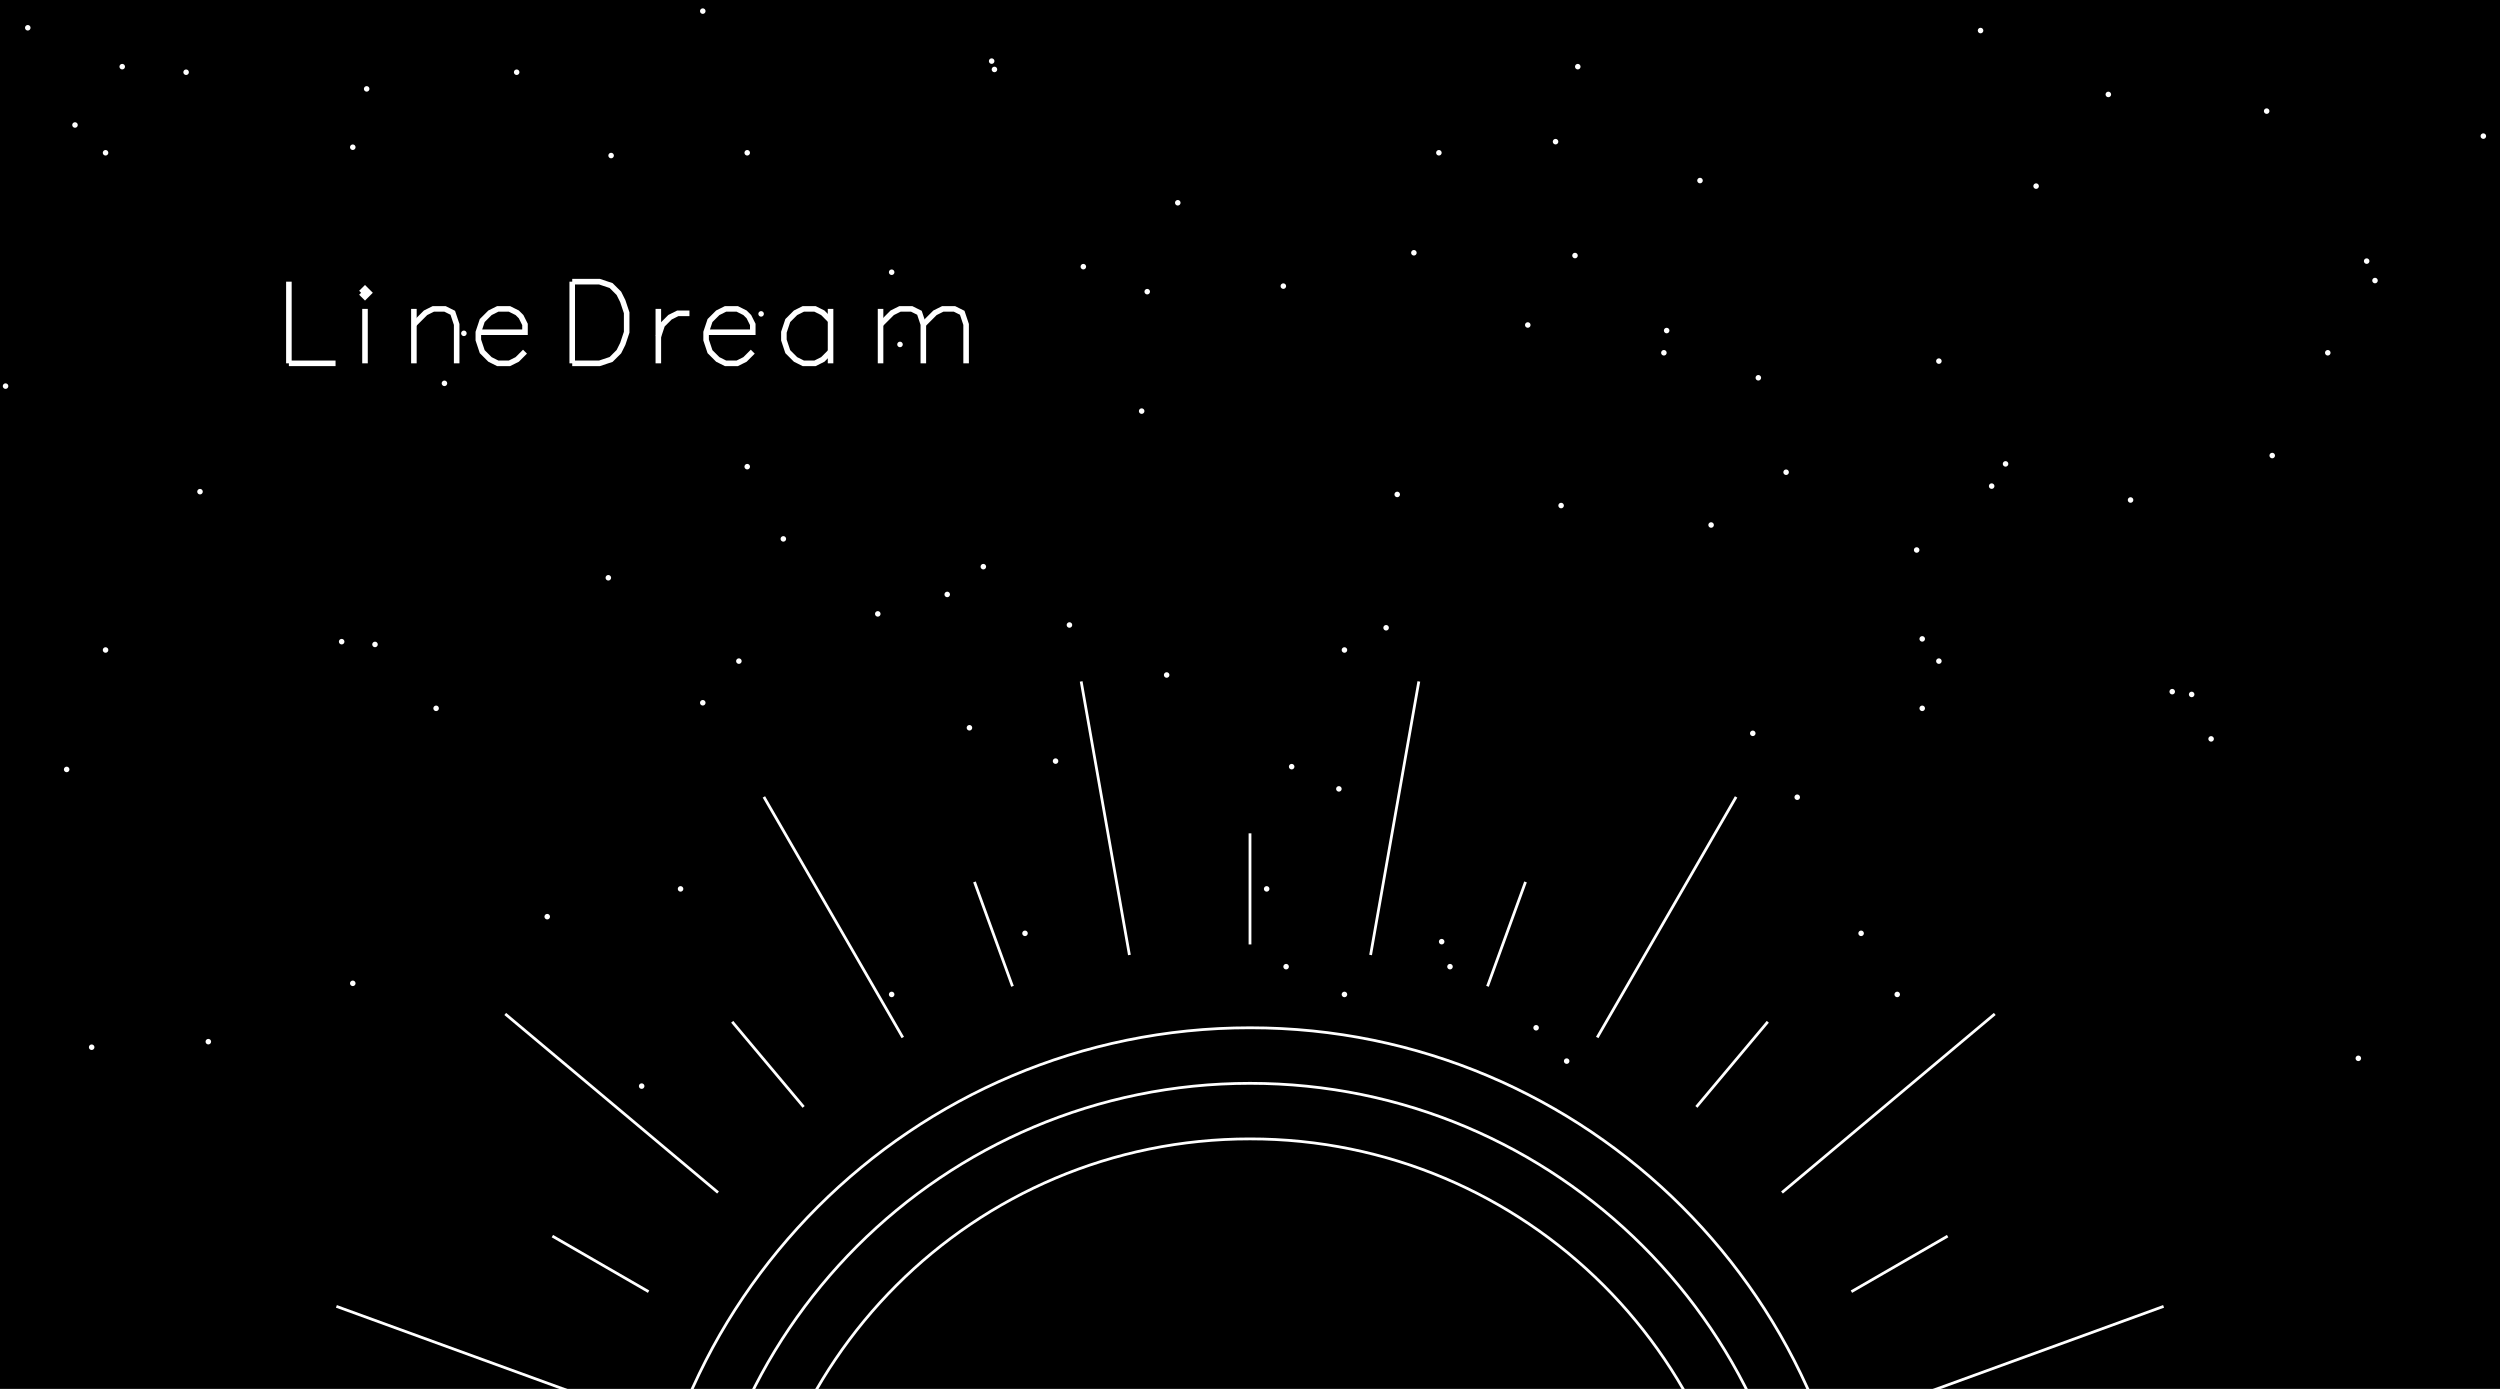
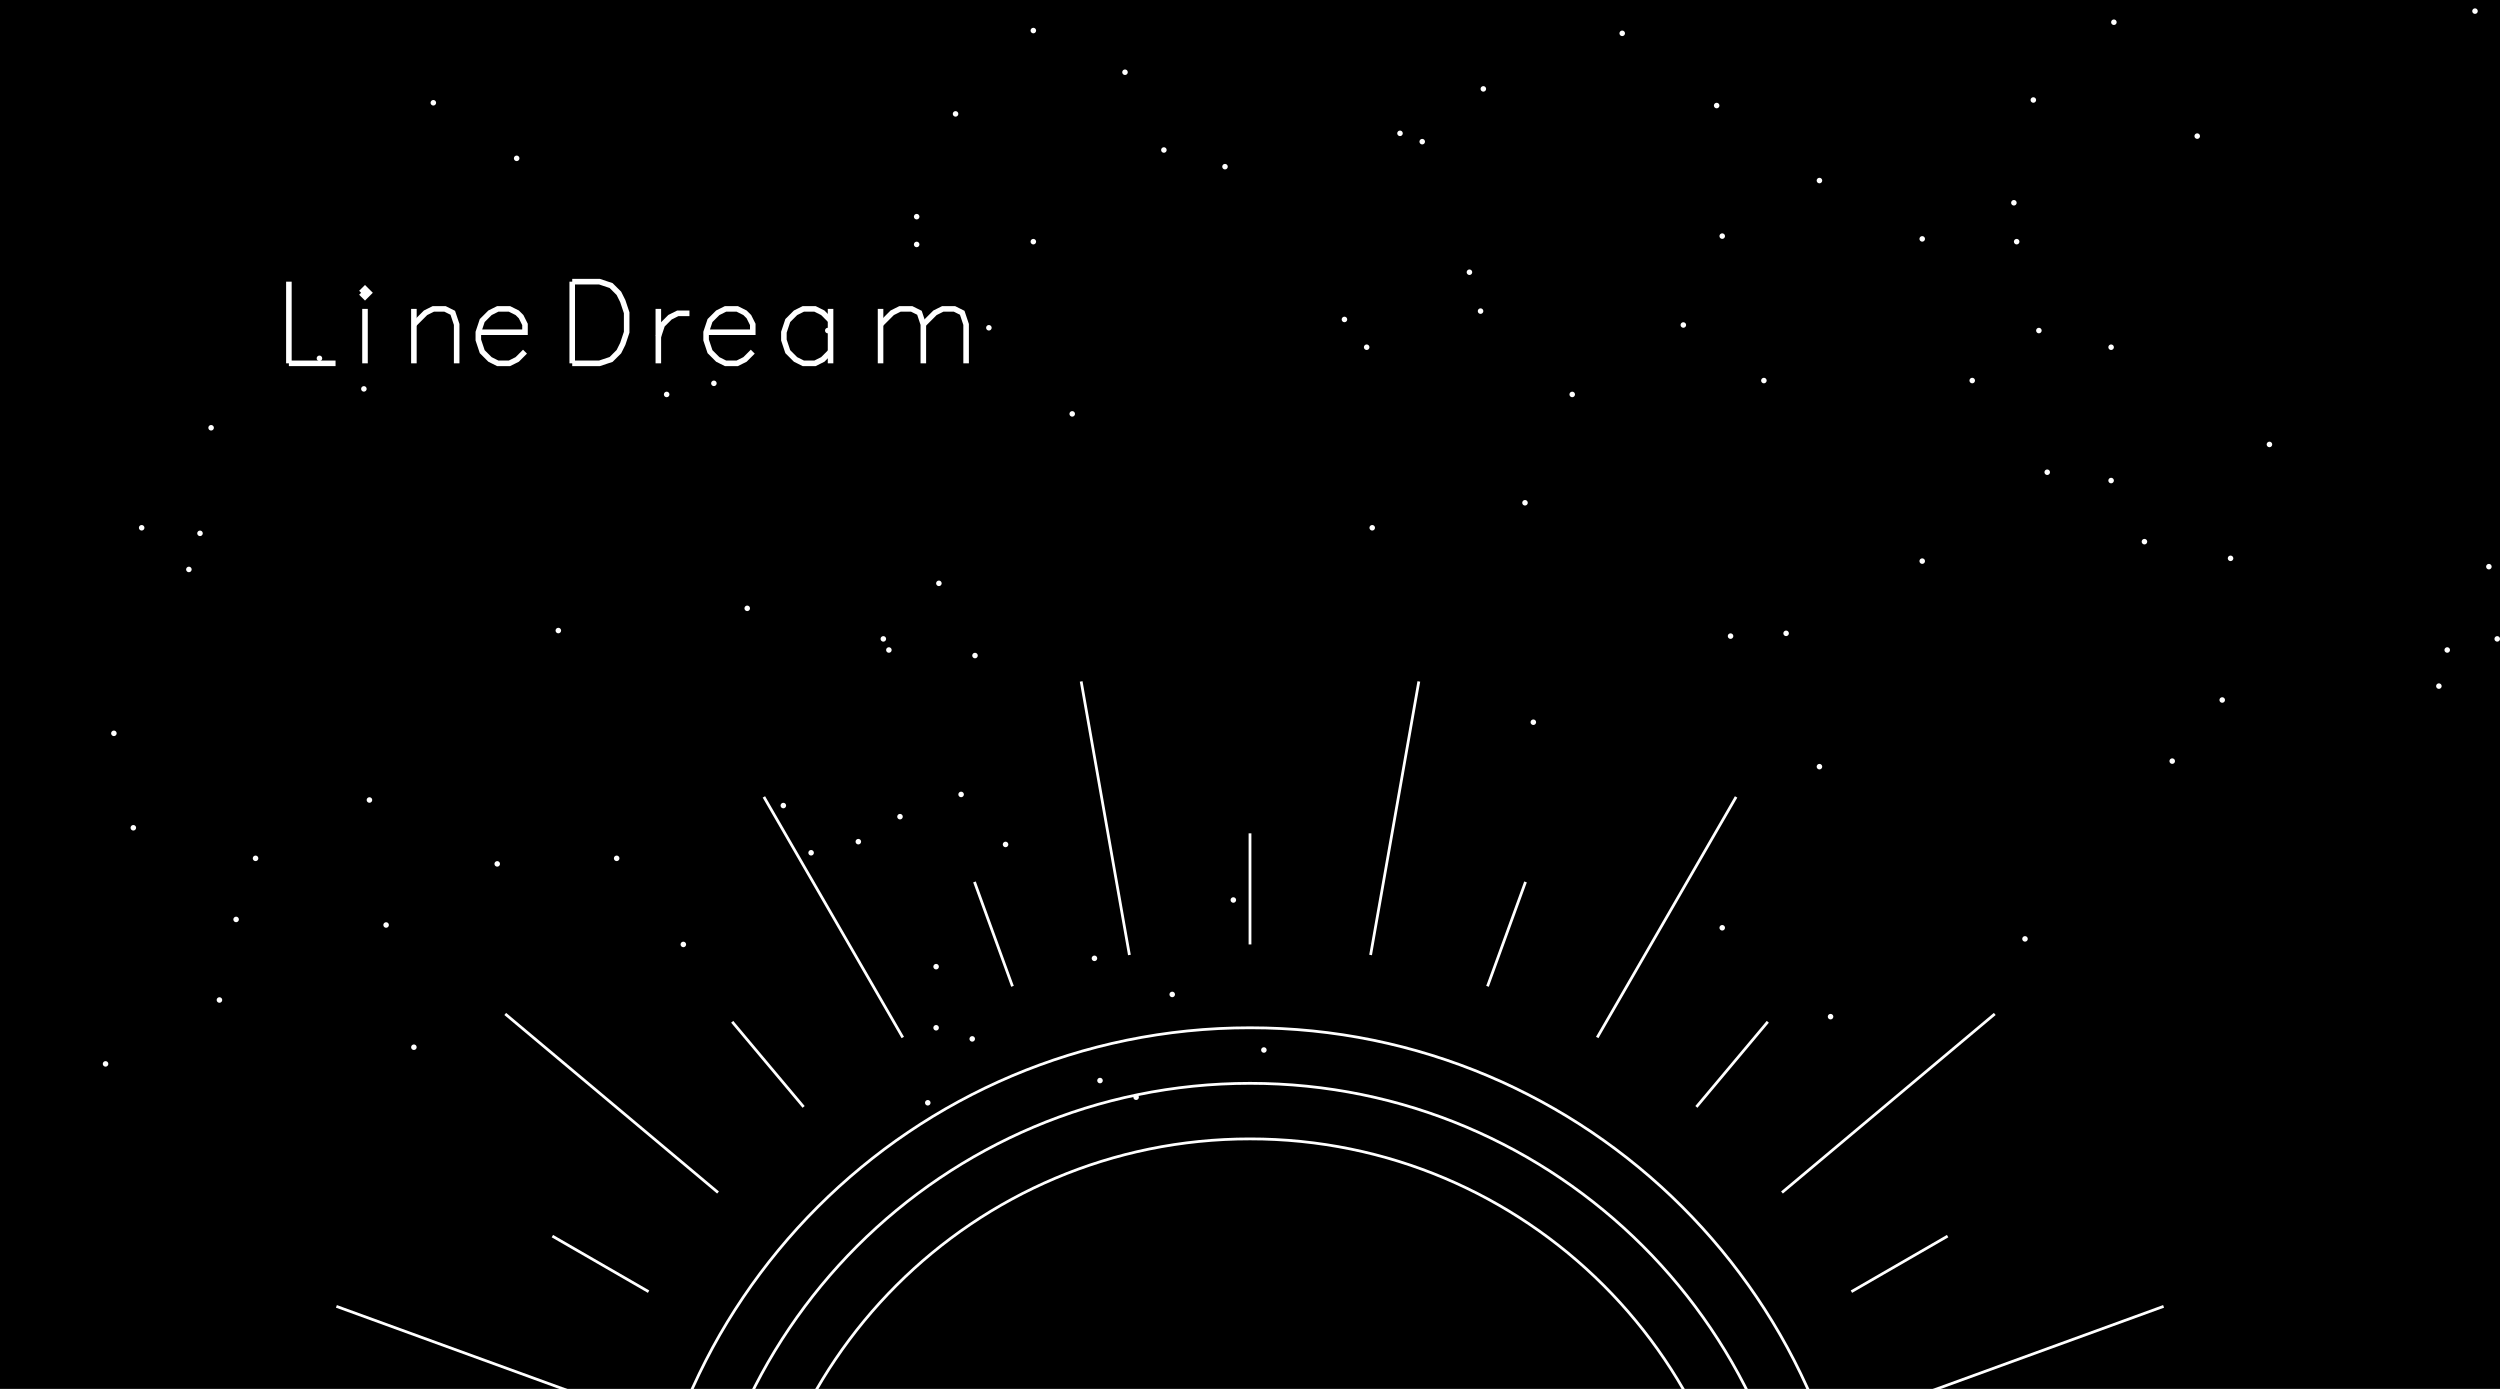
<svg xmlns="http://www.w3.org/2000/svg" width="900mm" height="500mm" viewBox="0 0 900 500">
  <defs>
</defs>
  <rect x="0" y="0" width="100%" height="100%" fill="black" />
-   <ellipse cx="612" cy="65" rx="0.5" ry="0.5" fill="none" stroke="white" stroke-width="1" />
-   <ellipse cx="518" cy="55" rx="0.5" ry="0.5" fill="none" stroke="white" stroke-width="1" />
-   <ellipse cx="562" cy="182" rx="0.5" ry="0.5" fill="none" stroke="white" stroke-width="1" />
-   <ellipse cx="647" cy="287" rx="0.5" ry="0.5" fill="none" stroke="white" stroke-width="1" />
-   <ellipse cx="463" cy="348" rx="0.5" ry="0.5" fill="none" stroke="white" stroke-width="1" />
-   <ellipse cx="465" cy="276" rx="0.5" ry="0.5" fill="none" stroke="white" stroke-width="1" />
-   <ellipse cx="818" cy="164" rx="0.5" ry="0.5" fill="none" stroke="white" stroke-width="1" />
-   <ellipse cx="132" cy="32" rx="0.5" ry="0.5" fill="none" stroke="white" stroke-width="1" />
-   <ellipse cx="849" cy="381" rx="0.5" ry="0.5" fill="none" stroke="white" stroke-width="1" />
-   <ellipse cx="219" cy="208" rx="0.5" ry="0.5" fill="none" stroke="white" stroke-width="1" />
-   <ellipse cx="733" cy="67" rx="0.5" ry="0.5" fill="none" stroke="white" stroke-width="1" />
-   <ellipse cx="33" cy="377" rx="0.5" ry="0.5" fill="none" stroke="white" stroke-width="1" />
-   <ellipse cx="127" cy="354" rx="0.5" ry="0.5" fill="none" stroke="white" stroke-width="1" />
-   <ellipse cx="24" cy="277" rx="0.5" ry="0.5" fill="none" stroke="white" stroke-width="1" />
-   <ellipse cx="567" cy="92" rx="0.5" ry="0.5" fill="none" stroke="white" stroke-width="1" />
-   <ellipse cx="413" cy="105" rx="0.5" ry="0.5" fill="none" stroke="white" stroke-width="1" />
-   <ellipse cx="503" cy="178" rx="0.5" ry="0.5" fill="none" stroke="white" stroke-width="1" />
-   <ellipse cx="2" cy="139" rx="0.5" ry="0.5" fill="none" stroke="white" stroke-width="1" />
-   <ellipse cx="767" cy="180" rx="0.5" ry="0.5" fill="none" stroke="white" stroke-width="1" />
-   <ellipse cx="324" cy="124" rx="0.5" ry="0.5" fill="none" stroke="white" stroke-width="1" />
-   <ellipse cx="789" cy="250" rx="0.5" ry="0.5" fill="none" stroke="white" stroke-width="1" />
-   <ellipse cx="411" cy="148" rx="0.5" ry="0.5" fill="none" stroke="white" stroke-width="1" />
-   <ellipse cx="369" cy="336" rx="0.5" ry="0.5" fill="none" stroke="white" stroke-width="1" />
-   <ellipse cx="456" cy="320" rx="0.5" ry="0.5" fill="none" stroke="white" stroke-width="1" />
-   <ellipse cx="759" cy="34" rx="0.5" ry="0.5" fill="none" stroke="white" stroke-width="1" />
-   <ellipse cx="160" cy="138" rx="0.5" ry="0.5" fill="none" stroke="white" stroke-width="1" />
-   <ellipse cx="509" cy="91" rx="0.5" ry="0.5" fill="none" stroke="white" stroke-width="1" />
-   <ellipse cx="157" cy="255" rx="0.5" ry="0.5" fill="none" stroke="white" stroke-width="1" />
-   <ellipse cx="852" cy="94" rx="0.5" ry="0.5" fill="none" stroke="white" stroke-width="1" />
-   <ellipse cx="692" cy="230" rx="0.5" ry="0.5" fill="none" stroke="white" stroke-width="1" />
-   <ellipse cx="722" cy="167" rx="0.5" ry="0.5" fill="none" stroke="white" stroke-width="1" />
-   <ellipse cx="385" cy="225" rx="0.5" ry="0.5" fill="none" stroke="white" stroke-width="1" />
-   <ellipse cx="253" cy="253" rx="0.5" ry="0.5" fill="none" stroke="white" stroke-width="1" />
-   <ellipse cx="354" cy="204" rx="0.5" ry="0.5" fill="none" stroke="white" stroke-width="1" />
-   <ellipse cx="670" cy="336" rx="0.5" ry="0.5" fill="none" stroke="white" stroke-width="1" />
-   <ellipse cx="231" cy="391" rx="0.5" ry="0.5" fill="none" stroke="white" stroke-width="1" />
-   <ellipse cx="253" cy="4" rx="0.5" ry="0.5" fill="none" stroke="white" stroke-width="1" />
-   <ellipse cx="522" cy="348" rx="0.5" ry="0.5" fill="none" stroke="white" stroke-width="1" />
-   <ellipse cx="564" cy="382" rx="0.5" ry="0.5" fill="none" stroke="white" stroke-width="1" />
-   <ellipse cx="519" cy="339" rx="0.5" ry="0.5" fill="none" stroke="white" stroke-width="1" />
-   <ellipse cx="245" cy="320" rx="0.5" ry="0.5" fill="none" stroke="white" stroke-width="1" />
-   <ellipse cx="380" cy="274" rx="0.5" ry="0.5" fill="none" stroke="white" stroke-width="1" />
-   <ellipse cx="135" cy="232" rx="0.5" ry="0.5" fill="none" stroke="white" stroke-width="1" />
-   <ellipse cx="894" cy="49" rx="0.5" ry="0.5" fill="none" stroke="white" stroke-width="1" />
-   <ellipse cx="796" cy="266" rx="0.5" ry="0.5" fill="none" stroke="white" stroke-width="1" />
-   <ellipse cx="698" cy="130" rx="0.5" ry="0.5" fill="none" stroke="white" stroke-width="1" />
-   <ellipse cx="816" cy="40" rx="0.5" ry="0.5" fill="none" stroke="white" stroke-width="1" />
-   <ellipse cx="560" cy="51" rx="0.5" ry="0.5" fill="none" stroke="white" stroke-width="1" />
-   <ellipse cx="855" cy="101" rx="0.5" ry="0.5" fill="none" stroke="white" stroke-width="1" />
-   <ellipse cx="316" cy="221" rx="0.5" ry="0.5" fill="none" stroke="white" stroke-width="1" />
-   <ellipse cx="683" cy="358" rx="0.5" ry="0.5" fill="none" stroke="white" stroke-width="1" />
-   <ellipse cx="690" cy="198" rx="0.5" ry="0.5" fill="none" stroke="white" stroke-width="1" />
-   <ellipse cx="357" cy="22" rx="0.5" ry="0.5" fill="none" stroke="white" stroke-width="1" />
-   <ellipse cx="269" cy="168" rx="0.5" ry="0.5" fill="none" stroke="white" stroke-width="1" />
-   <ellipse cx="643" cy="170" rx="0.5" ry="0.5" fill="none" stroke="white" stroke-width="1" />
-   <ellipse cx="838" cy="127" rx="0.5" ry="0.5" fill="none" stroke="white" stroke-width="1" />
-   <ellipse cx="167" cy="120" rx="0.5" ry="0.5" fill="none" stroke="white" stroke-width="1" />
-   <ellipse cx="782" cy="249" rx="0.5" ry="0.5" fill="none" stroke="white" stroke-width="1" />
-   <ellipse cx="72" cy="177" rx="0.5" ry="0.5" fill="none" stroke="white" stroke-width="1" />
-   <ellipse cx="67" cy="26" rx="0.5" ry="0.5" fill="none" stroke="white" stroke-width="1" />
-   <ellipse cx="692" cy="255" rx="0.5" ry="0.5" fill="none" stroke="white" stroke-width="1" />
-   <ellipse cx="27" cy="45" rx="0.5" ry="0.5" fill="none" stroke="white" stroke-width="1" />
-   <ellipse cx="38" cy="234" rx="0.5" ry="0.5" fill="none" stroke="white" stroke-width="1" />
-   <ellipse cx="266" cy="238" rx="0.5" ry="0.5" fill="none" stroke="white" stroke-width="1" />
-   <ellipse cx="197" cy="330" rx="0.5" ry="0.5" fill="none" stroke="white" stroke-width="1" />
-   <ellipse cx="484" cy="234" rx="0.5" ry="0.5" fill="none" stroke="white" stroke-width="1" />
-   <ellipse cx="568" cy="24" rx="0.5" ry="0.5" fill="none" stroke="white" stroke-width="1" />
-   <ellipse cx="282" cy="194" rx="0.5" ry="0.5" fill="none" stroke="white" stroke-width="1" />
-   <ellipse cx="321" cy="358" rx="0.5" ry="0.5" fill="none" stroke="white" stroke-width="1" />
-   <ellipse cx="341" cy="214" rx="0.5" ry="0.5" fill="none" stroke="white" stroke-width="1" />
-   <ellipse cx="484" cy="358" rx="0.5" ry="0.5" fill="none" stroke="white" stroke-width="1" />
-   <ellipse cx="123" cy="231" rx="0.5" ry="0.5" fill="none" stroke="white" stroke-width="1" />
-   <ellipse cx="717" cy="175" rx="0.5" ry="0.5" fill="none" stroke="white" stroke-width="1" />
-   <ellipse cx="274" cy="113" rx="0.5" ry="0.5" fill="none" stroke="white" stroke-width="1" />
-   <ellipse cx="550" cy="117" rx="0.5" ry="0.5" fill="none" stroke="white" stroke-width="1" />
-   <ellipse cx="349" cy="262" rx="0.5" ry="0.5" fill="none" stroke="white" stroke-width="1" />
-   <ellipse cx="698" cy="238" rx="0.5" ry="0.5" fill="none" stroke="white" stroke-width="1" />
-   <ellipse cx="186" cy="26" rx="0.5" ry="0.5" fill="none" stroke="white" stroke-width="1" />
-   <ellipse cx="499" cy="226" rx="0.5" ry="0.5" fill="none" stroke="white" stroke-width="1" />
-   <ellipse cx="553" cy="370" rx="0.5" ry="0.5" fill="none" stroke="white" stroke-width="1" />
-   <ellipse cx="713" cy="11" rx="0.5" ry="0.5" fill="none" stroke="white" stroke-width="1" />
-   <ellipse cx="321" cy="98" rx="0.5" ry="0.5" fill="none" stroke="white" stroke-width="1" />
-   <ellipse cx="633" cy="136" rx="0.5" ry="0.5" fill="none" stroke="white" stroke-width="1" />
-   <ellipse cx="600" cy="119" rx="0.5" ry="0.5" fill="none" stroke="white" stroke-width="1" />
-   <ellipse cx="420" cy="243" rx="0.5" ry="0.5" fill="none" stroke="white" stroke-width="1" />
-   <ellipse cx="38" cy="55" rx="0.5" ry="0.5" fill="none" stroke="white" stroke-width="1" />
-   <ellipse cx="462" cy="103" rx="0.5" ry="0.5" fill="none" stroke="white" stroke-width="1" />
-   <ellipse cx="127" cy="53" rx="0.5" ry="0.5" fill="none" stroke="white" stroke-width="1" />
-   <ellipse cx="616" cy="189" rx="0.5" ry="0.5" fill="none" stroke="white" stroke-width="1" />
-   <ellipse cx="358" cy="25" rx="0.5" ry="0.5" fill="none" stroke="white" stroke-width="1" />
-   <ellipse cx="482" cy="284" rx="0.5" ry="0.5" fill="none" stroke="white" stroke-width="1" />
-   <ellipse cx="220" cy="56" rx="0.5" ry="0.5" fill="none" stroke="white" stroke-width="1" />
-   <ellipse cx="631" cy="264" rx="0.5" ry="0.5" fill="none" stroke="white" stroke-width="1" />
-   <ellipse cx="75" cy="375" rx="0.5" ry="0.5" fill="none" stroke="white" stroke-width="1" />
-   <ellipse cx="599" cy="127" rx="0.5" ry="0.5" fill="none" stroke="white" stroke-width="1" />
-   <ellipse cx="390" cy="96" rx="0.5" ry="0.5" fill="none" stroke="white" stroke-width="1" />
-   <ellipse cx="424" cy="73" rx="0.5" ry="0.5" fill="none" stroke="white" stroke-width="1" />
-   <ellipse cx="10" cy="10" rx="0.5" ry="0.5" fill="none" stroke="white" stroke-width="1" />
-   <ellipse cx="44" cy="24" rx="0.5" ry="0.5" fill="none" stroke="white" stroke-width="1" />
-   <ellipse cx="269" cy="55" rx="0.5" ry="0.5" fill="none" stroke="white" stroke-width="1" />
+   <ellipse cx="38" cy="383" rx="0.5" ry="0.5" fill="none" stroke="white" stroke-width="1" />
+   <ellipse cx="659" cy="366" rx="0.5" ry="0.5" fill="none" stroke="white" stroke-width="1" />
+   <ellipse cx="422" cy="358" rx="0.5" ry="0.5" fill="none" stroke="white" stroke-width="1" />
+   <ellipse cx="372" cy="87" rx="0.5" ry="0.5" fill="none" stroke="white" stroke-width="1" />
+   <ellipse cx="620" cy="334" rx="0.5" ry="0.5" fill="none" stroke="white" stroke-width="1" />
+   <ellipse cx="41" cy="264" rx="0.5" ry="0.5" fill="none" stroke="white" stroke-width="1" />
+   <ellipse cx="529" cy="98" rx="0.5" ry="0.5" fill="none" stroke="white" stroke-width="1" />
+   <ellipse cx="346" cy="286" rx="0.5" ry="0.5" fill="none" stroke="white" stroke-width="1" />
+   <ellipse cx="710" cy="137" rx="0.5" ry="0.5" fill="none" stroke="white" stroke-width="1" />
+   <ellipse cx="419" cy="54" rx="0.5" ry="0.5" fill="none" stroke="white" stroke-width="1" />
+   <ellipse cx="309" cy="303" rx="0.5" ry="0.5" fill="none" stroke="white" stroke-width="1" />
+   <ellipse cx="394" cy="345" rx="0.5" ry="0.5" fill="none" stroke="white" stroke-width="1" />
+   <ellipse cx="269" cy="219" rx="0.5" ry="0.5" fill="none" stroke="white" stroke-width="1" />
+   <ellipse cx="635" cy="137" rx="0.5" ry="0.5" fill="none" stroke="white" stroke-width="1" />
+   <ellipse cx="68" cy="205" rx="0.5" ry="0.5" fill="none" stroke="white" stroke-width="1" />
+   <ellipse cx="549" cy="181" rx="0.5" ry="0.5" fill="none" stroke="white" stroke-width="1" />
+   <ellipse cx="726" cy="87" rx="0.5" ry="0.5" fill="none" stroke="white" stroke-width="1" />
+   <ellipse cx="692" cy="86" rx="0.5" ry="0.5" fill="none" stroke="white" stroke-width="1" />
+   <ellipse cx="386" cy="149" rx="0.5" ry="0.5" fill="none" stroke="white" stroke-width="1" />
+   <ellipse cx="48" cy="298" rx="0.5" ry="0.5" fill="none" stroke="white" stroke-width="1" />
+   <ellipse cx="552" cy="260" rx="0.5" ry="0.5" fill="none" stroke="white" stroke-width="1" />
+   <ellipse cx="566" cy="142" rx="0.5" ry="0.5" fill="none" stroke="white" stroke-width="1" />
+   <ellipse cx="79" cy="360" rx="0.5" ry="0.5" fill="none" stroke="white" stroke-width="1" />
+   <ellipse cx="881" cy="234" rx="0.5" ry="0.5" fill="none" stroke="white" stroke-width="1" />
+   <ellipse cx="372" cy="11" rx="0.5" ry="0.5" fill="none" stroke="white" stroke-width="1" />
+   <ellipse cx="282" cy="290" rx="0.5" ry="0.5" fill="none" stroke="white" stroke-width="1" />
+   <ellipse cx="772" cy="195" rx="0.5" ry="0.5" fill="none" stroke="white" stroke-width="1" />
+   <ellipse cx="51" cy="190" rx="0.5" ry="0.5" fill="none" stroke="white" stroke-width="1" />
+   <ellipse cx="201" cy="227" rx="0.5" ry="0.5" fill="none" stroke="white" stroke-width="1" />
+   <ellipse cx="782" cy="274" rx="0.5" ry="0.5" fill="none" stroke="white" stroke-width="1" />
+   <ellipse cx="737" cy="170" rx="0.5" ry="0.5" fill="none" stroke="white" stroke-width="1" />
+   <ellipse cx="606" cy="117" rx="0.5" ry="0.5" fill="none" stroke="white" stroke-width="1" />
+   <ellipse cx="760" cy="173" rx="0.5" ry="0.5" fill="none" stroke="white" stroke-width="1" />
+   <ellipse cx="732" cy="36" rx="0.5" ry="0.5" fill="none" stroke="white" stroke-width="1" />
+   <ellipse cx="760" cy="125" rx="0.5" ry="0.5" fill="none" stroke="white" stroke-width="1" />
+   <ellipse cx="803" cy="201" rx="0.5" ry="0.5" fill="none" stroke="white" stroke-width="1" />
+   <ellipse cx="240" cy="142" rx="0.5" ry="0.5" fill="none" stroke="white" stroke-width="1" />
+   <ellipse cx="444" cy="324" rx="0.5" ry="0.5" fill="none" stroke="white" stroke-width="1" />
+   <ellipse cx="512" cy="51" rx="0.5" ry="0.5" fill="none" stroke="white" stroke-width="1" />
+   <ellipse cx="131" cy="140" rx="0.5" ry="0.5" fill="none" stroke="white" stroke-width="1" />
+   <ellipse cx="878" cy="247" rx="0.5" ry="0.5" fill="none" stroke="white" stroke-width="1" />
+   <ellipse cx="320" cy="234" rx="0.5" ry="0.5" fill="none" stroke="white" stroke-width="1" />
+   <ellipse cx="115" cy="129" rx="0.5" ry="0.5" fill="none" stroke="white" stroke-width="1" />
+   <ellipse cx="534" cy="32" rx="0.5" ry="0.5" fill="none" stroke="white" stroke-width="1" />
+   <ellipse cx="800" cy="252" rx="0.5" ry="0.5" fill="none" stroke="white" stroke-width="1" />
+   <ellipse cx="533" cy="112" rx="0.5" ry="0.5" fill="none" stroke="white" stroke-width="1" />
+   <ellipse cx="441" cy="60" rx="0.5" ry="0.5" fill="none" stroke="white" stroke-width="1" />
+   <ellipse cx="257" cy="138" rx="0.5" ry="0.5" fill="none" stroke="white" stroke-width="1" />
+   <ellipse cx="620" cy="85" rx="0.5" ry="0.5" fill="none" stroke="white" stroke-width="1" />
+   <ellipse cx="334" cy="397" rx="0.5" ry="0.5" fill="none" stroke="white" stroke-width="1" />
+   <ellipse cx="292" cy="307" rx="0.5" ry="0.5" fill="none" stroke="white" stroke-width="1" />
+   <ellipse cx="761" cy="8" rx="0.5" ry="0.5" fill="none" stroke="white" stroke-width="1" />
+   <ellipse cx="618" cy="38" rx="0.5" ry="0.5" fill="none" stroke="white" stroke-width="1" />
+   <ellipse cx="330" cy="78" rx="0.5" ry="0.5" fill="none" stroke="white" stroke-width="1" />
+   <ellipse cx="344" cy="41" rx="0.5" ry="0.5" fill="none" stroke="white" stroke-width="1" />
+   <ellipse cx="362" cy="304" rx="0.5" ry="0.5" fill="none" stroke="white" stroke-width="1" />
+   <ellipse cx="409" cy="395" rx="0.5" ry="0.5" fill="none" stroke="white" stroke-width="1" />
+   <ellipse cx="139" cy="333" rx="0.5" ry="0.5" fill="none" stroke="white" stroke-width="1" />
+   <ellipse cx="337" cy="370" rx="0.5" ry="0.5" fill="none" stroke="white" stroke-width="1" />
+   <ellipse cx="396" cy="389" rx="0.5" ry="0.5" fill="none" stroke="white" stroke-width="1" />
+   <ellipse cx="72" cy="192" rx="0.5" ry="0.5" fill="none" stroke="white" stroke-width="1" />
+   <ellipse cx="817" cy="160" rx="0.5" ry="0.5" fill="none" stroke="white" stroke-width="1" />
+   <ellipse cx="725" cy="73" rx="0.5" ry="0.5" fill="none" stroke="white" stroke-width="1" />
+   <ellipse cx="133" cy="288" rx="0.5" ry="0.5" fill="none" stroke="white" stroke-width="1" />
+   <ellipse cx="85" cy="331" rx="0.5" ry="0.5" fill="none" stroke="white" stroke-width="1" />
+   <ellipse cx="186" cy="57" rx="0.5" ry="0.5" fill="none" stroke="white" stroke-width="1" />
+   <ellipse cx="494" cy="190" rx="0.5" ry="0.5" fill="none" stroke="white" stroke-width="1" />
+   <ellipse cx="350" cy="374" rx="0.5" ry="0.5" fill="none" stroke="white" stroke-width="1" />
+   <ellipse cx="324" cy="294" rx="0.5" ry="0.5" fill="none" stroke="white" stroke-width="1" />
+   <ellipse cx="896" cy="204" rx="0.5" ry="0.5" fill="none" stroke="white" stroke-width="1" />
+   <ellipse cx="149" cy="377" rx="0.5" ry="0.5" fill="none" stroke="white" stroke-width="1" />
+   <ellipse cx="338" cy="210" rx="0.5" ry="0.5" fill="none" stroke="white" stroke-width="1" />
+   <ellipse cx="337" cy="348" rx="0.5" ry="0.5" fill="none" stroke="white" stroke-width="1" />
+   <ellipse cx="655" cy="65" rx="0.5" ry="0.5" fill="none" stroke="white" stroke-width="1" />
+   <ellipse cx="179" cy="311" rx="0.5" ry="0.5" fill="none" stroke="white" stroke-width="1" />
+   <ellipse cx="643" cy="228" rx="0.5" ry="0.5" fill="none" stroke="white" stroke-width="1" />
+   <ellipse cx="492" cy="125" rx="0.5" ry="0.5" fill="none" stroke="white" stroke-width="1" />
+   <ellipse cx="623" cy="229" rx="0.5" ry="0.5" fill="none" stroke="white" stroke-width="1" />
+   <ellipse cx="504" cy="48" rx="0.5" ry="0.5" fill="none" stroke="white" stroke-width="1" />
+   <ellipse cx="729" cy="338" rx="0.5" ry="0.5" fill="none" stroke="white" stroke-width="1" />
+   <ellipse cx="584" cy="12" rx="0.5" ry="0.5" fill="none" stroke="white" stroke-width="1" />
+   <ellipse cx="899" cy="230" rx="0.5" ry="0.5" fill="none" stroke="white" stroke-width="1" />
+   <ellipse cx="298" cy="119" rx="0.5" ry="0.5" fill="none" stroke="white" stroke-width="1" />
+   <ellipse cx="318" cy="230" rx="0.5" ry="0.5" fill="none" stroke="white" stroke-width="1" />
+   <ellipse cx="734" cy="119" rx="0.5" ry="0.5" fill="none" stroke="white" stroke-width="1" />
+   <ellipse cx="891" cy="4" rx="0.5" ry="0.5" fill="none" stroke="white" stroke-width="1" />
+   <ellipse cx="484" cy="115" rx="0.5" ry="0.5" fill="none" stroke="white" stroke-width="1" />
+   <ellipse cx="692" cy="202" rx="0.5" ry="0.5" fill="none" stroke="white" stroke-width="1" />
+   <ellipse cx="222" cy="309" rx="0.5" ry="0.5" fill="none" stroke="white" stroke-width="1" />
+   <ellipse cx="246" cy="340" rx="0.5" ry="0.5" fill="none" stroke="white" stroke-width="1" />
+   <ellipse cx="655" cy="276" rx="0.5" ry="0.5" fill="none" stroke="white" stroke-width="1" />
+   <ellipse cx="156" cy="37" rx="0.5" ry="0.5" fill="none" stroke="white" stroke-width="1" />
+   <ellipse cx="330" cy="88" rx="0.5" ry="0.5" fill="none" stroke="white" stroke-width="1" />
+   <ellipse cx="76" cy="154" rx="0.5" ry="0.5" fill="none" stroke="white" stroke-width="1" />
+   <ellipse cx="92" cy="309" rx="0.5" ry="0.5" fill="none" stroke="white" stroke-width="1" />
+   <ellipse cx="351" cy="236" rx="0.5" ry="0.5" fill="none" stroke="white" stroke-width="1" />
+   <ellipse cx="791" cy="49" rx="0.5" ry="0.5" fill="none" stroke="white" stroke-width="1" />
+   <ellipse cx="455" cy="378" rx="0.5" ry="0.5" fill="none" stroke="white" stroke-width="1" />
+   <ellipse cx="356" cy="118" rx="0.5" ry="0.5" fill="none" stroke="white" stroke-width="1" />
+   <ellipse cx="405" cy="26" rx="0.5" ry="0.5" fill="none" stroke="white" stroke-width="1" />
  <ellipse cx="450.0" cy="590.0" rx="180" ry="180" fill="none" stroke="white" stroke-width="1" />
  <ellipse cx="450.0" cy="590.0" rx="200" ry="200" fill="none" stroke="white" stroke-width="1" />
  <ellipse cx="450.0" cy="590.0" rx="220" ry="220" fill="none" stroke="white" stroke-width="1" />
  <path d="M700.0,590 L800.0,590" fill="none" stroke="white" stroke-width="1" />
  <path d="M696.202,546.588 L735.594,539.642" fill="none" stroke="white" stroke-width="1" />
  <path d="M684.923,504.495 L778.892,470.293" fill="none" stroke="white" stroke-width="1" />
  <path d="M666.506,465 L701.147,445" fill="none" stroke="white" stroke-width="1" />
  <path d="M641.511,429.303 L718.116,365.024" fill="none" stroke="white" stroke-width="1" />
  <path d="M610.697,398.489 L636.408,367.847" fill="none" stroke="white" stroke-width="1" />
  <path d="M575.0,373.494 L625.0,286.891" fill="none" stroke="white" stroke-width="1" />
  <path d="M535.505,355.077 L549.186,317.489" fill="none" stroke="white" stroke-width="1" />
  <path d="M493.412,343.798 L510.777,245.317" fill="none" stroke="white" stroke-width="1" />
  <path d="M450,340.0 L450,300.0" fill="none" stroke="white" stroke-width="1" />
  <path d="M406.588,343.798 L389.223,245.317" fill="none" stroke="white" stroke-width="1" />
  <path d="M364.495,355.077 L350.814,317.489" fill="none" stroke="white" stroke-width="1" />
  <path d="M325,373.494 L275,286.891" fill="none" stroke="white" stroke-width="1" />
  <path d="M289.303,398.489 L263.592,367.847" fill="none" stroke="white" stroke-width="1" />
  <path d="M258.489,429.303 L181.884,365.024" fill="none" stroke="white" stroke-width="1" />
  <path d="M233.494,465.0 L198.853,445.0" fill="none" stroke="white" stroke-width="1" />
  <path d="M215.077,504.495 L121.108,470.293" fill="none" stroke="white" stroke-width="1" />
  <path d="M203.798,546.588 L164.406,539.642" fill="none" stroke="white" stroke-width="1" />
  <path d="M104.0,101.4 L104.0,130.8" fill="none" stroke="white" stroke-width="2" />
  <path d="M104.0,130.8 L120.8,130.8" fill="none" stroke="white" stroke-width="2" />
  <path d="M130.0,105.4 L131.4,106.8 L132.8,105.4 L131.4,104.0 L130.0,105.4" fill="none" stroke="white" stroke-width="2" />
  <path d="M131.4,111.2 L131.4,130.8" fill="none" stroke="white" stroke-width="2" />
  <path d="M149.0,111.2 L149.0,130.8" fill="none" stroke="white" stroke-width="2" />
  <path d="M149.0,116.8 L153.2,112.6 L156.0,111.2 L160.2,111.2 L163.0,112.6 L164.4,116.8 L164.4,130.8" fill="none" stroke="white" stroke-width="2" />
  <path d="M172.2,119.6 L189.0,119.6 L189.0,116.8 L187.6,114.0 L186.2,112.6 L183.4,111.2 L179.2,111.2 L176.4,112.6 L173.6,115.4 L172.2,119.6 L172.2,122.4 L173.6,126.6 L176.4,129.4 L179.2,130.8 L183.4,130.8 L186.2,129.4 L189.0,126.6" fill="none" stroke="white" stroke-width="2" />
  <path d="M206.0,101.4 L206.0,130.8" fill="none" stroke="white" stroke-width="2" />
  <path d="M206.0,101.4 L215.8,101.4 L220.0,102.8 L222.8,105.6 L224.2,108.4 L225.6,112.6 L225.6,119.6 L224.2,123.8 L222.8,126.6 L220.0,129.4 L215.8,130.8 L206.0,130.8" fill="none" stroke="white" stroke-width="2" />
  <path d="M237.0,111.2 L237.0,130.8" fill="none" stroke="white" stroke-width="2" />
  <path d="M237.0,121.2 L238.4,117.0 L241.2,114.2 L244.0,112.8 L248.2,112.8" fill="none" stroke="white" stroke-width="2" />
  <path d="M254.2,119.6 L271.0,119.6 L271.0,116.8 L269.6,114.0 L268.2,112.6 L265.4,111.2 L261.2,111.2 L258.4,112.6 L255.6,115.4 L254.2,119.6 L254.2,122.4 L255.6,126.6 L258.4,129.4 L261.2,130.8 L265.4,130.8 L268.2,129.4 L271.0,126.6" fill="none" stroke="white" stroke-width="2" />
  <path d="M299.0,111.2 L299.0,130.8" fill="none" stroke="white" stroke-width="2" />
  <path d="M299.0,115.4 L296.2,112.6 L293.4,111.2 L289.2,111.2 L286.4,112.6 L283.6,115.4 L282.2,119.6 L282.2,122.4 L283.6,126.6 L286.4,129.4 L289.2,130.8 L293.4,130.8 L296.2,129.4 L299.0,126.6" fill="none" stroke="white" stroke-width="2" />
  <path d="M317.0,111.2 L317.0,130.8" fill="none" stroke="white" stroke-width="2" />
  <path d="M317.0,116.8 L321.2,112.6 L324.0,111.2 L328.2,111.2 L331.0,112.6 L332.4,116.8 L332.4,130.8" fill="none" stroke="white" stroke-width="2" />
  <path d="M332.4,116.8 L336.6,112.6 L339.4,111.2 L343.6,111.2 L346.4,112.6 L347.8,116.8 L347.8,130.8" fill="none" stroke="white" stroke-width="2" />
</svg>
